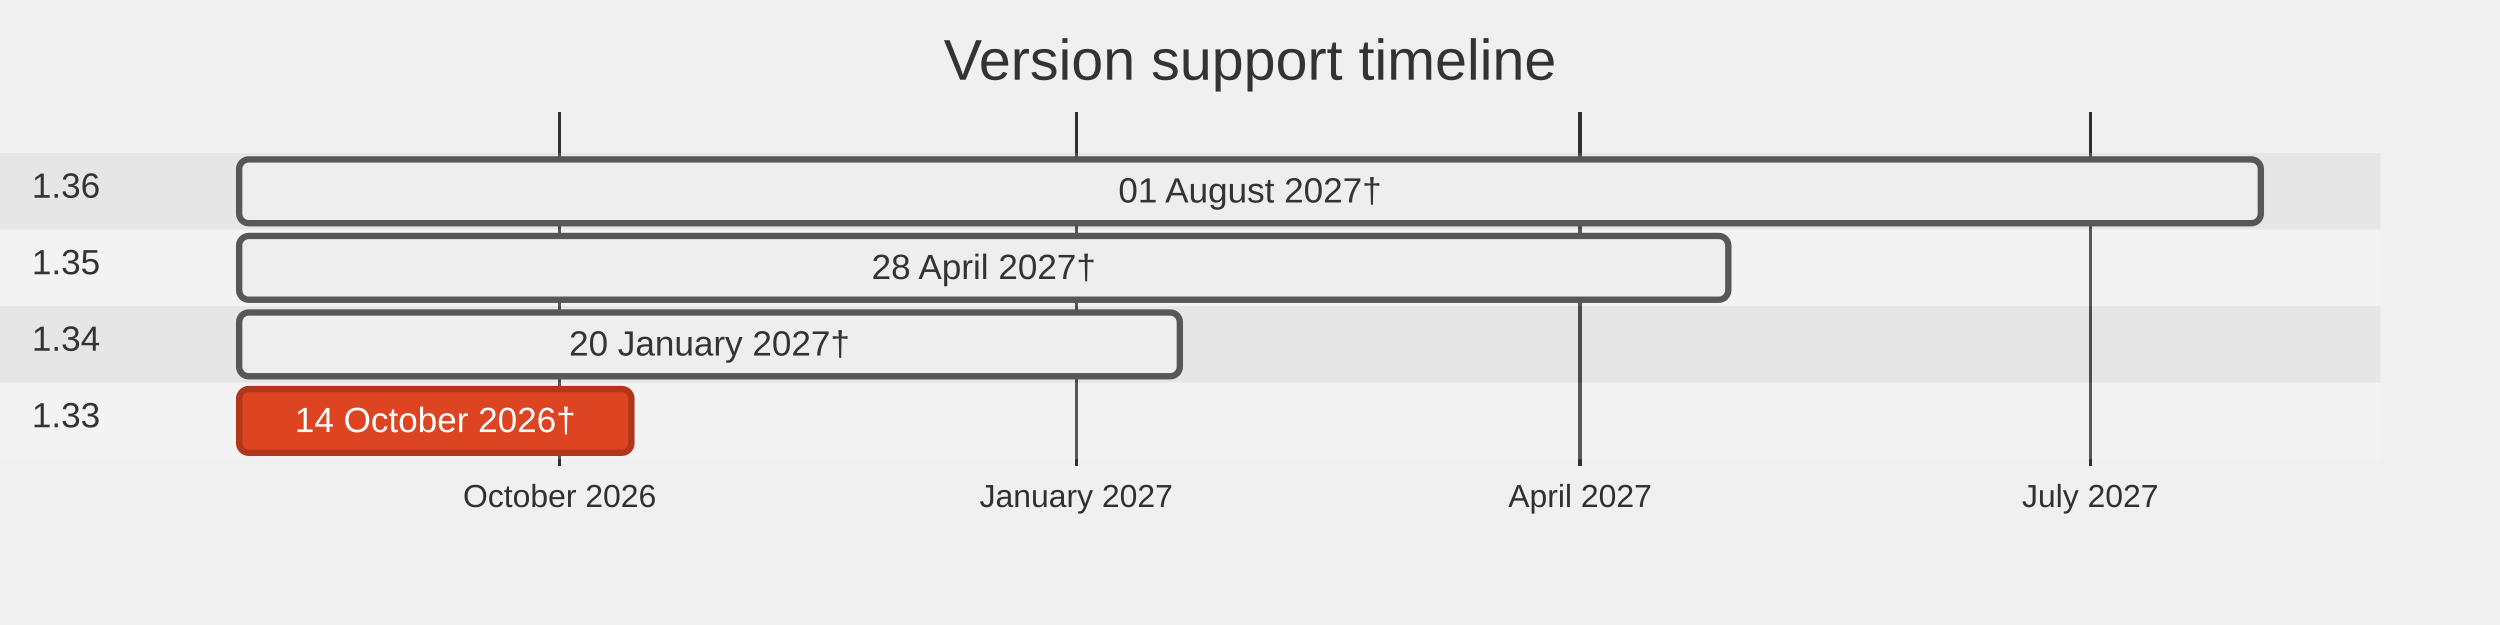
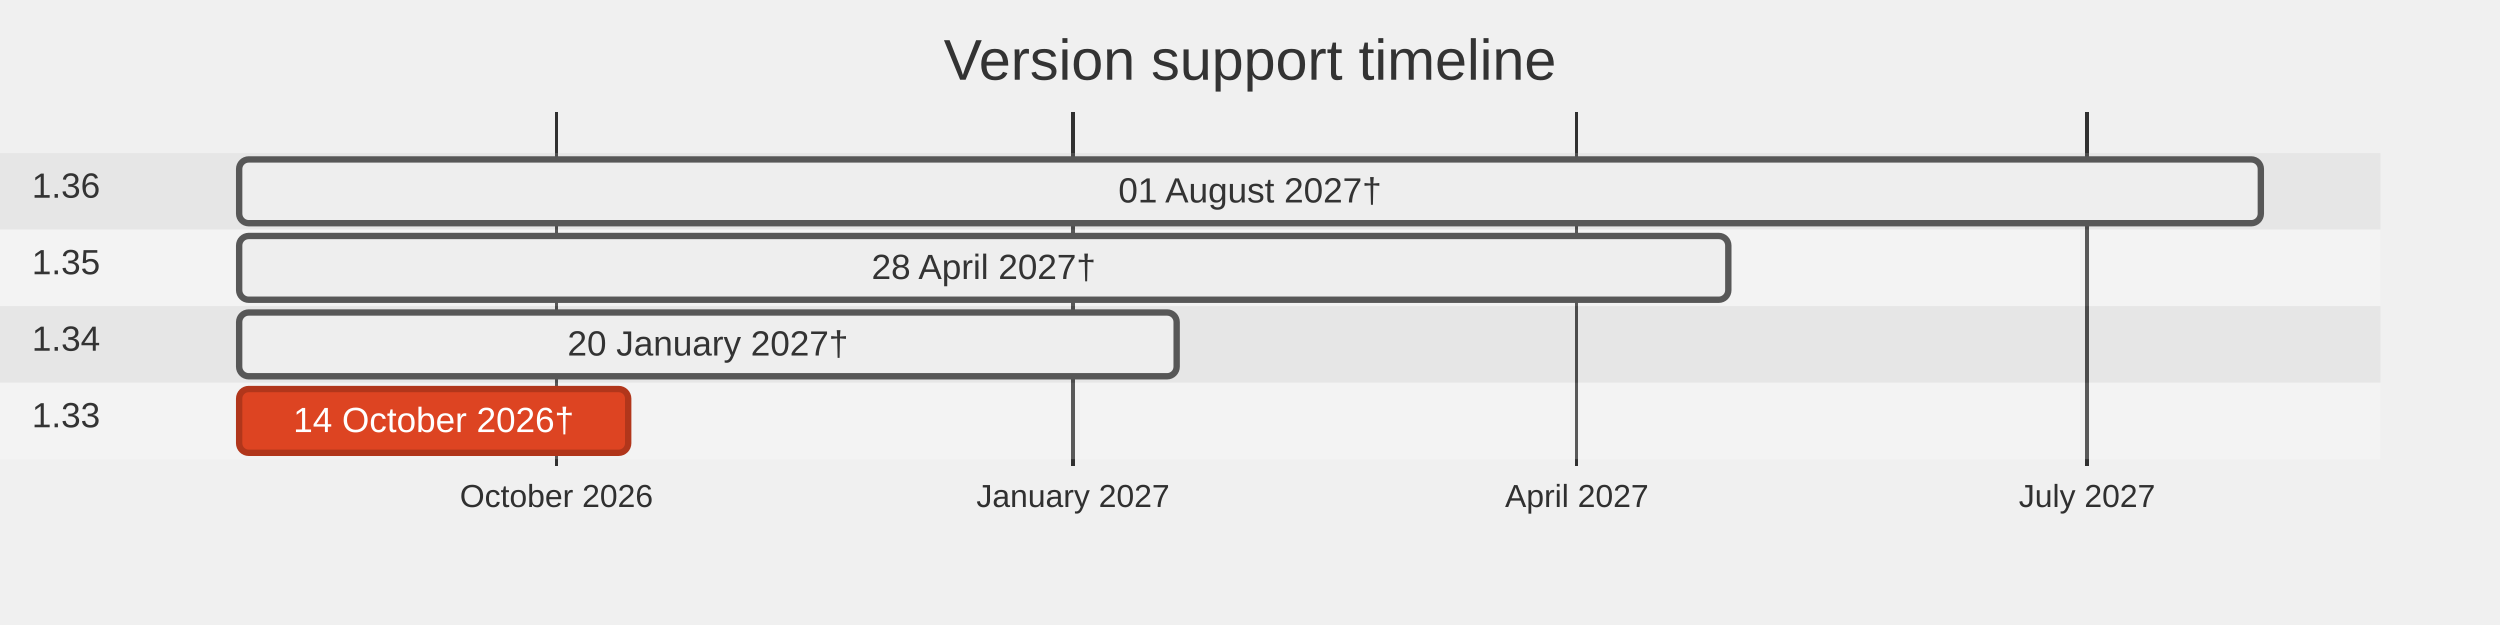
<svg xmlns="http://www.w3.org/2000/svg" id="my-svg" width="100%" viewBox="0 0 784 196" style="max-width: 784px; background-color: white;" role="graphics-document document" aria-roledescription="gantt">
  <style>#my-svg{font-family:"trebuchet ms",verdana,arial,sans-serif;font-size:16px;fill:#000000;}@keyframes edge-animation-frame{from{stroke-dashoffset:0;}}@keyframes dash{to{stroke-dashoffset:0;}}#my-svg .edge-animation-slow{stroke-dasharray:9,5!important;stroke-dashoffset:900;animation:dash 50s linear infinite;stroke-linecap:round;}#my-svg .edge-animation-fast{stroke-dasharray:9,5!important;stroke-dashoffset:900;animation:dash 20s linear infinite;stroke-linecap:round;}#my-svg .error-icon{fill:#552222;}#my-svg .error-text{fill:#552222;stroke:#552222;}#my-svg .edge-thickness-normal{stroke-width:1px;}#my-svg .edge-thickness-thick{stroke-width:3.5px;}#my-svg .edge-pattern-solid{stroke-dasharray:0;}#my-svg .edge-thickness-invisible{stroke-width:0;fill:none;}#my-svg .edge-pattern-dashed{stroke-dasharray:3;}#my-svg .edge-pattern-dotted{stroke-dasharray:2;}#my-svg .marker{fill:#666;stroke:#666;}#my-svg .marker.cross{stroke:#666;}#my-svg svg{font-family:"trebuchet ms",verdana,arial,sans-serif;font-size:16px;}#my-svg p{margin:0;}#my-svg .mermaid-main-font{font-family:"trebuchet ms",verdana,arial,sans-serif;}#my-svg .exclude-range{fill:#eeeeee;}#my-svg .section{stroke:none;opacity:0.2;}#my-svg .section0{fill:hsl(0, 0%, 73.922%);}#my-svg .section2{fill:hsl(0, 0%, 73.922%);}#my-svg .section1,#my-svg .section3{fill:white;opacity:0.2;}#my-svg .sectionTitle0{fill:#333;}#my-svg .sectionTitle1{fill:#333;}#my-svg .sectionTitle2{fill:#333;}#my-svg .sectionTitle3{fill:#333;}#my-svg .sectionTitle{text-anchor:start;font-family:"trebuchet ms",verdana,arial,sans-serif;}#my-svg .grid .tick{stroke:hsl(0, 0%, 90%);opacity:0.8;shape-rendering:crispEdges;}#my-svg .grid .tick text{font-family:"trebuchet ms",verdana,arial,sans-serif;fill:#000000;}#my-svg .grid path{stroke-width:0;}#my-svg .today{fill:none;stroke:#d42;stroke-width:2px;}#my-svg .task{stroke-width:2;}#my-svg .taskText{text-anchor:middle;font-family:"trebuchet ms",verdana,arial,sans-serif;}#my-svg .taskTextOutsideRight{fill:#333;text-anchor:start;font-family:"trebuchet ms",verdana,arial,sans-serif;}#my-svg .taskTextOutsideLeft{fill:#333;text-anchor:end;}#my-svg .task.clickable{cursor:pointer;}#my-svg .taskText.clickable{cursor:pointer;fill:#003163!important;font-weight:bold;}#my-svg .taskTextOutsideLeft.clickable{cursor:pointer;fill:#003163!important;font-weight:bold;}#my-svg .taskTextOutsideRight.clickable{cursor:pointer;fill:#003163!important;font-weight:bold;}#my-svg .taskText0,#my-svg .taskText1,#my-svg .taskText2,#my-svg .taskText3{fill:white;}#my-svg .task0,#my-svg .task1,#my-svg .task2,#my-svg .task3{fill:#707070;stroke:hsl(0, 0%, 33.922%);}#my-svg .taskTextOutside0,#my-svg .taskTextOutside2{fill:#333;}#my-svg .taskTextOutside1,#my-svg .taskTextOutside3{fill:#333;}#my-svg .active0,#my-svg .active1,#my-svg .active2,#my-svg .active3{fill:#eee;stroke:hsl(0, 0%, 33.922%);}#my-svg .activeText0,#my-svg .activeText1,#my-svg .activeText2,#my-svg .activeText3{fill:#333!important;}#my-svg .done0,#my-svg .done1,#my-svg .done2,#my-svg .done3{stroke:#666;fill:#bbb;stroke-width:2;}#my-svg .doneText0,#my-svg .doneText1,#my-svg .doneText2,#my-svg .doneText3{fill:#333!important;}#my-svg .doneText0.taskTextOutsideLeft,#my-svg .doneText0.taskTextOutsideRight,#my-svg .doneText1.taskTextOutsideLeft,#my-svg .doneText1.taskTextOutsideRight,#my-svg .doneText2.taskTextOutsideLeft,#my-svg .doneText2.taskTextOutsideRight,#my-svg .doneText3.taskTextOutsideLeft,#my-svg .doneText3.taskTextOutsideRight{fill:#333!important;}#my-svg .crit0,#my-svg .crit1,#my-svg .crit2,#my-svg .crit3{stroke:hsl(10.909, 73.333%, 40%);fill:#d42;stroke-width:2;}#my-svg .activeCrit0,#my-svg .activeCrit1,#my-svg .activeCrit2,#my-svg .activeCrit3{stroke:hsl(10.909, 73.333%, 40%);fill:#eee;stroke-width:2;}#my-svg .doneCrit0,#my-svg .doneCrit1,#my-svg .doneCrit2,#my-svg .doneCrit3{stroke:hsl(10.909, 73.333%, 40%);fill:#bbb;stroke-width:2;cursor:pointer;shape-rendering:crispEdges;}#my-svg .milestone{transform:rotate(45deg) scale(0.8,0.8);}#my-svg .milestoneText{font-style:italic;}#my-svg .doneCritText0,#my-svg .doneCritText1,#my-svg .doneCritText2,#my-svg .doneCritText3{fill:#333!important;}#my-svg .doneCritText0.taskTextOutsideLeft,#my-svg .doneCritText0.taskTextOutsideRight,#my-svg .doneCritText1.taskTextOutsideLeft,#my-svg .doneCritText1.taskTextOutsideRight,#my-svg .doneCritText2.taskTextOutsideLeft,#my-svg .doneCritText2.taskTextOutsideRight,#my-svg .doneCritText3.taskTextOutsideLeft,#my-svg .doneCritText3.taskTextOutsideRight{fill:#333!important;}#my-svg .vert{stroke:#d42;}#my-svg .vertText{font-size:15px;text-anchor:middle;fill:#d42!important;}#my-svg .activeCritText0,#my-svg .activeCritText1,#my-svg .activeCritText2,#my-svg .activeCritText3{fill:#333!important;}#my-svg .titleText{text-anchor:middle;font-size:18px;fill:#333;font-family:"trebuchet ms",verdana,arial,sans-serif;}#my-svg .node .neo-node{stroke:#999;}#my-svg [data-look="neo"].node rect,#my-svg [data-look="neo"].cluster rect,#my-svg [data-look="neo"].node polygon{stroke:url(#my-svg-gradient);filter:drop-shadow( 1px 2px 2px rgba(185,185,185,1));}#my-svg [data-look="neo"].swimlane.cluster rect{filter:none;}#my-svg [data-look="neo"].node path{stroke:url(#my-svg-gradient);stroke-width:1px;}#my-svg [data-look="neo"].node .outer-path{filter:drop-shadow( 1px 2px 2px rgba(185,185,185,1));}#my-svg [data-look="neo"].node .neo-line path{stroke:#999;filter:none;}#my-svg [data-look="neo"].node circle{stroke:url(#my-svg-gradient);filter:drop-shadow( 1px 2px 2px rgba(185,185,185,1));}#my-svg [data-look="neo"].node circle .state-start{fill:#000000;}#my-svg [data-look="neo"].icon-shape .icon{fill:url(#my-svg-gradient);filter:drop-shadow( 1px 2px 2px rgba(185,185,185,1));}#my-svg [data-look="neo"].icon-shape .icon-neo path{stroke:url(#my-svg-gradient);filter:drop-shadow( 1px 2px 2px rgba(185,185,185,1));}#my-svg :root{--mermaid-font-family:"trebuchet ms",verdana,arial,sans-serif;}</style>
  <g />
  <g class="grid" transform="translate(75, 146)" fill="none" font-size="10" font-family="sans-serif" text-anchor="middle">
    <path class="domain" stroke="currentColor" d="M0.5,-111V0.5H634.5V-111" />
-     <g class="tick" opacity="1" transform="translate(100.5,0)">
+     <g class="tick" opacity="1" transform="translate(99.5,0)">
      <line stroke="currentColor" y2="-111" />
      <text fill="#000" y="3" dy="1em" stroke="none" font-size="10" style="text-anchor: middle;"> October 2026</text>
    </g>
-     <g class="tick" opacity="1" transform="translate(262.5,0)">
+     <g class="tick" opacity="1" transform="translate(261.5,0)">
      <line stroke="currentColor" y2="-111" />
      <text fill="#000" y="3" dy="1em" stroke="none" font-size="10" style="text-anchor: middle;"> January 2027</text>
    </g>
-     <g class="tick" opacity="1" transform="translate(420.5,0)">
+     <g class="tick" opacity="1" transform="translate(419.5,0)">
      <line stroke="currentColor" y2="-111" />
      <text fill="#000" y="3" dy="1em" stroke="none" font-size="10" style="text-anchor: middle;"> April 2027</text>
    </g>
-     <g class="tick" opacity="1" transform="translate(580.5,0)">
+     <g class="tick" opacity="1" transform="translate(579.5,0)">
      <line stroke="currentColor" y2="-111" />
      <text fill="#000" y="3" dy="1em" stroke="none" font-size="10" style="text-anchor: middle;"> July 2027</text>
    </g>
  </g>
  <g>
    <rect x="0" y="48" width="746.5" height="24" class="section section0" />
    <rect x="0" y="72" width="746.5" height="24" class="section section1" />
    <rect x="0" y="96" width="746.5" height="24" class="section section2" />
    <rect x="0" y="120" width="746.5" height="24" class="section section3" />
  </g>
  <g>
    <rect id="my-svg-task1" rx="3" ry="3" x="75" y="50" width="634" height="20" transform-origin="392px 60px" class="task active0" />
    <rect id="my-svg-task2" rx="3" ry="3" x="75" y="74" width="467" height="20" transform-origin="308.5px 84px" class="task active1" />
-     <rect id="my-svg-task3" rx="3" ry="3" x="75" y="98" width="295" height="20" transform-origin="222.5px 108px" class="task active2" />
-     <rect id="my-svg-task4" rx="3" ry="3" x="75" y="122" width="123" height="20" transform-origin="136.5px 132px" class="task crit3" />
+     <rect id="my-svg-task3" rx="3" ry="3" x="75" y="98" width="294" height="20" transform-origin="222px 108px" class="task active2" />
+     <rect id="my-svg-task4" rx="3" ry="3" x="75" y="122" width="122" height="20" transform-origin="136px 132px" class="task crit3" />
    <text id="my-svg-task1-text" font-size="11" x="392" y="63.5" class="taskText taskText0 activeText0 width-93.47900390625">01 August 2027†     </text>
    <text id="my-svg-task2-text" font-size="11" x="308.5" y="87.5" class="taskText taskText1 activeText1 width-80.12646484375">28 April 2027†      </text>
-     <text id="my-svg-task3-text" font-size="11" x="222.5" y="111.5" class="taskText taskText2 activeText2 width-96.685546875">20 January 2027†    </text>
-     <text id="my-svg-task4-text" font-size="11" x="136.5" y="135.5" class="taskText taskText3  critText3 width-99.005859375">14 October 2026†    </text>
+     <text id="my-svg-task3-text" font-size="11" x="222" y="111.5" class="taskText taskText2 activeText2 width-96.685546875">20 January 2027†    </text>
+     <text id="my-svg-task4-text" font-size="11" x="136" y="135.5" class="taskText taskText3  critText3 width-99.005859375">14 October 2026†    </text>
  </g>
  <g>
    <text dy="0em" x="10" y="62" font-size="11" class="sectionTitle sectionTitle0">
      <tspan alignment-baseline="central" x="10">1.36</tspan>
    </text>
    <text dy="0em" x="10" y="86" font-size="11" class="sectionTitle sectionTitle1">
      <tspan alignment-baseline="central" x="10">1.35</tspan>
    </text>
    <text dy="0em" x="10" y="110" font-size="11" class="sectionTitle sectionTitle2">
      <tspan alignment-baseline="central" x="10">1.34</tspan>
    </text>
    <text dy="0em" x="10" y="134" font-size="11" class="sectionTitle sectionTitle3">
      <tspan alignment-baseline="central" x="10">1.33</tspan>
    </text>
  </g>
  <text x="392" y="25" class="titleText">Version support timeline</text>
</svg>
